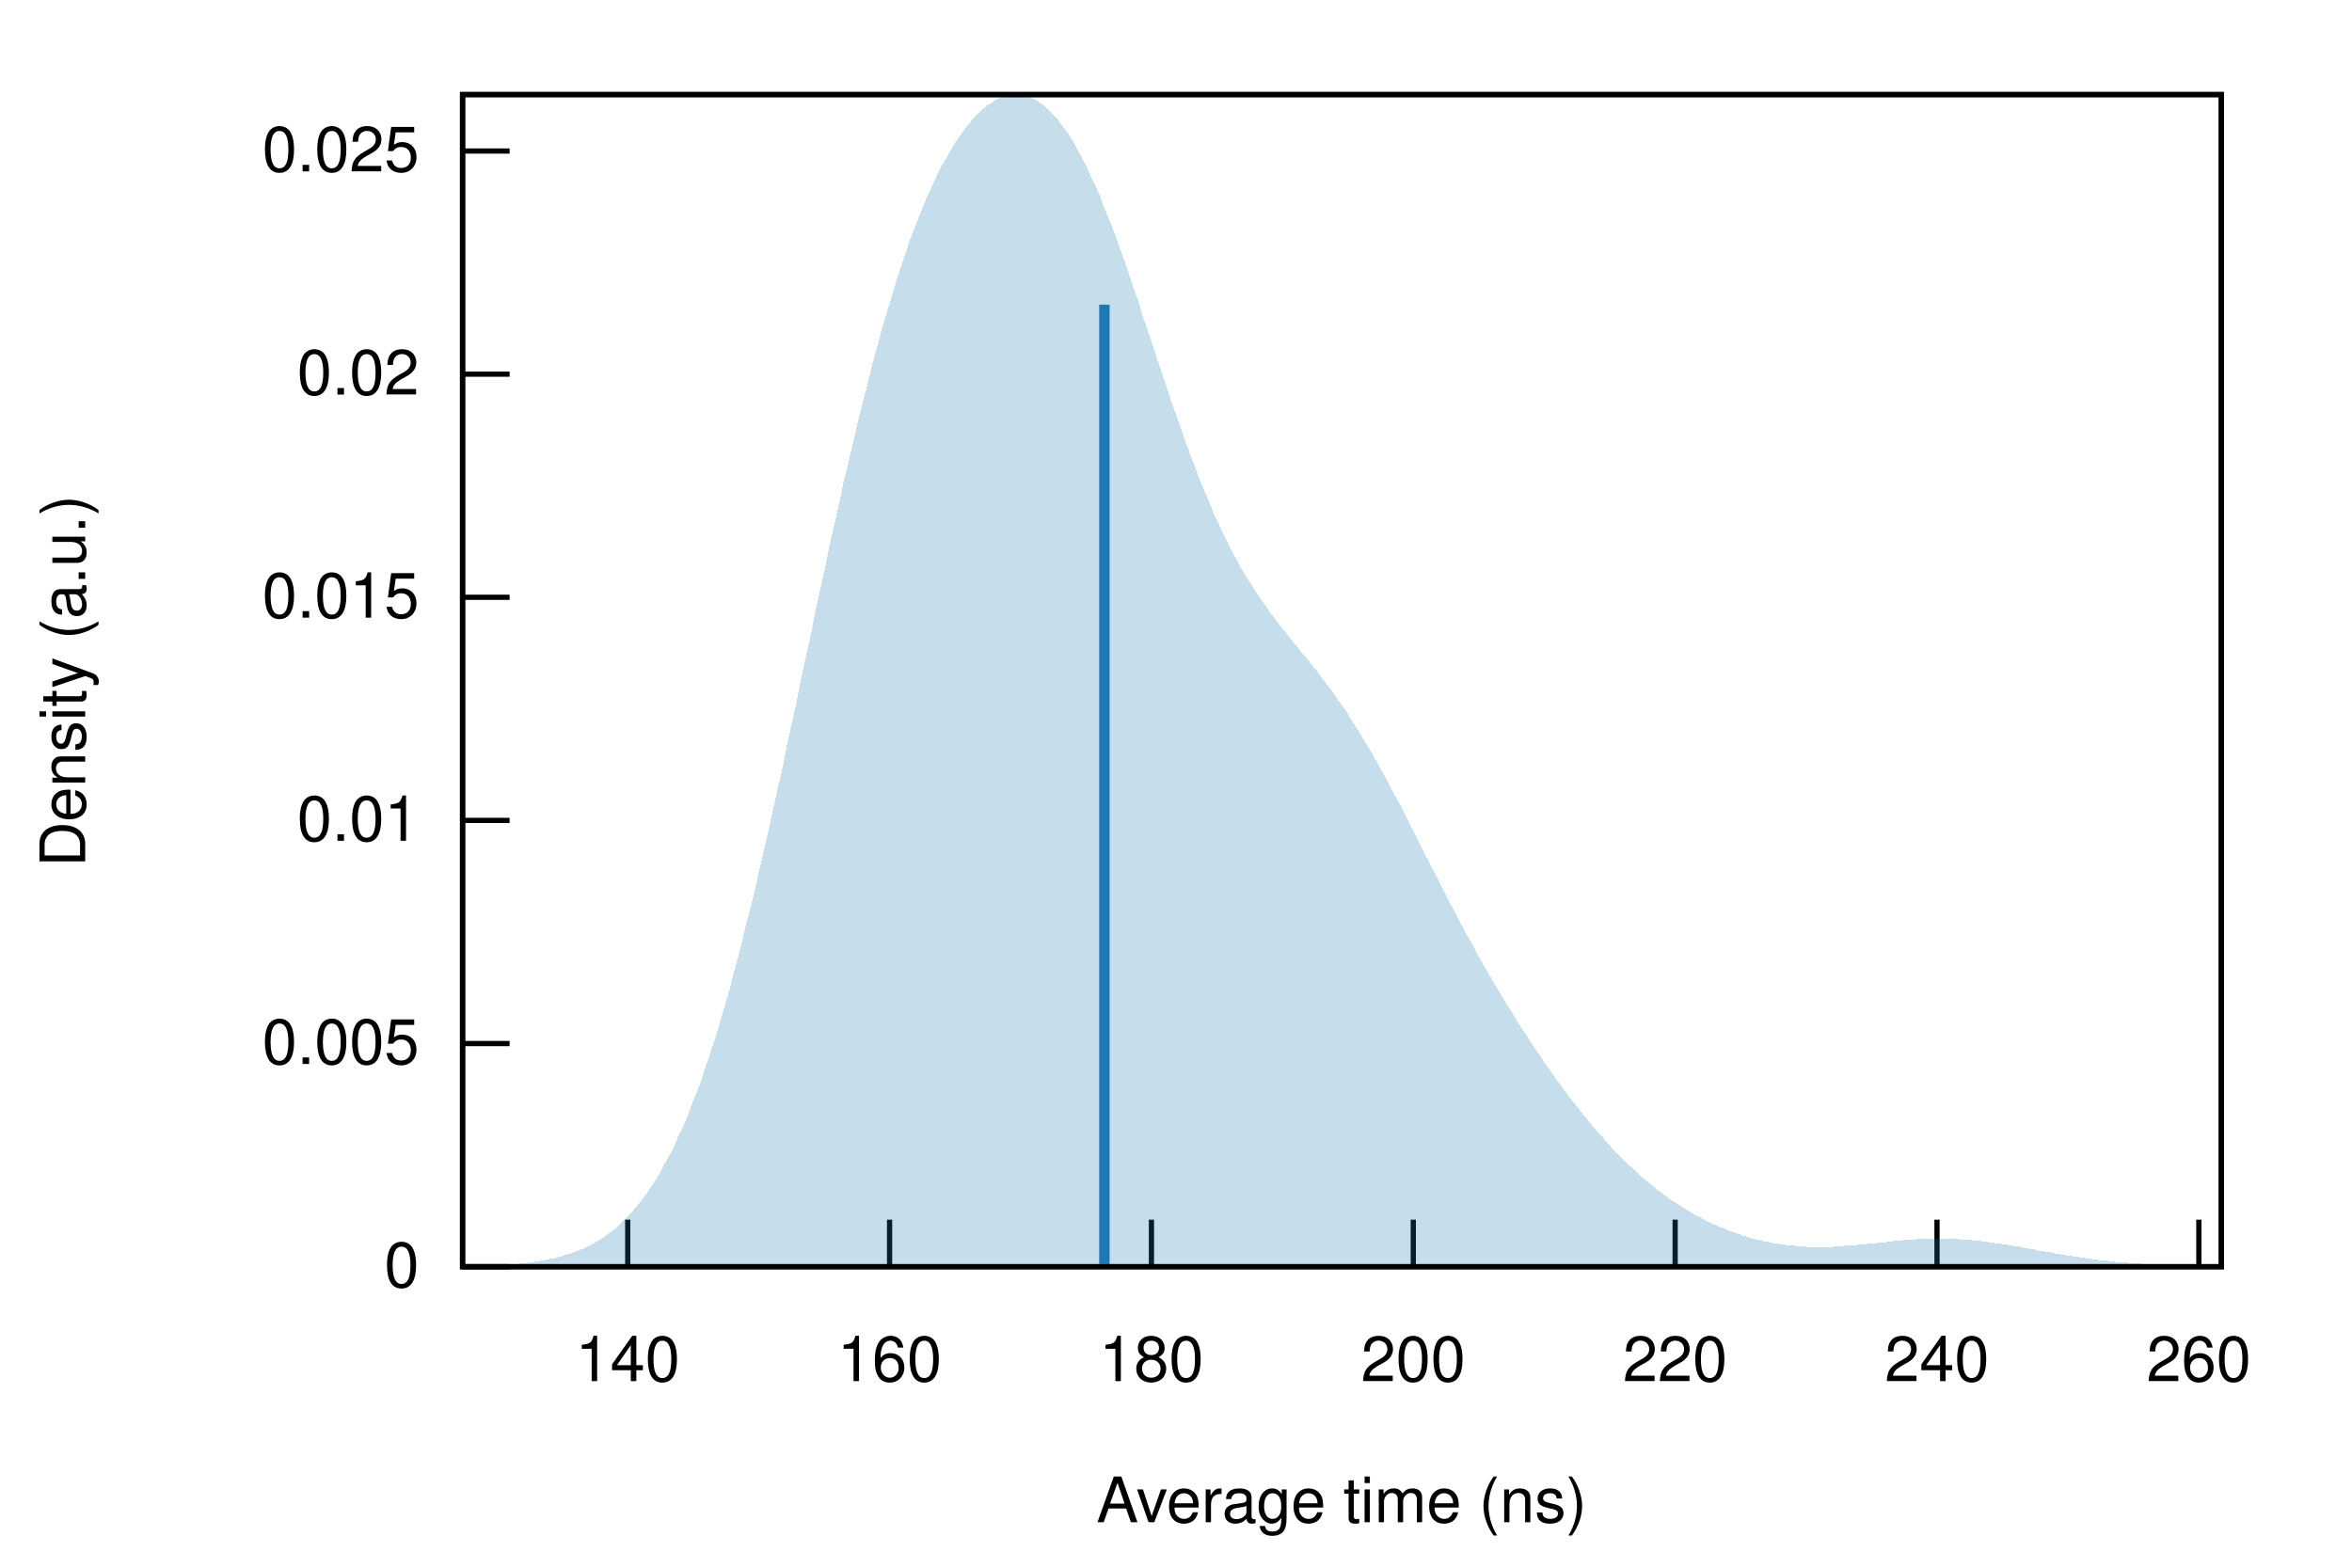
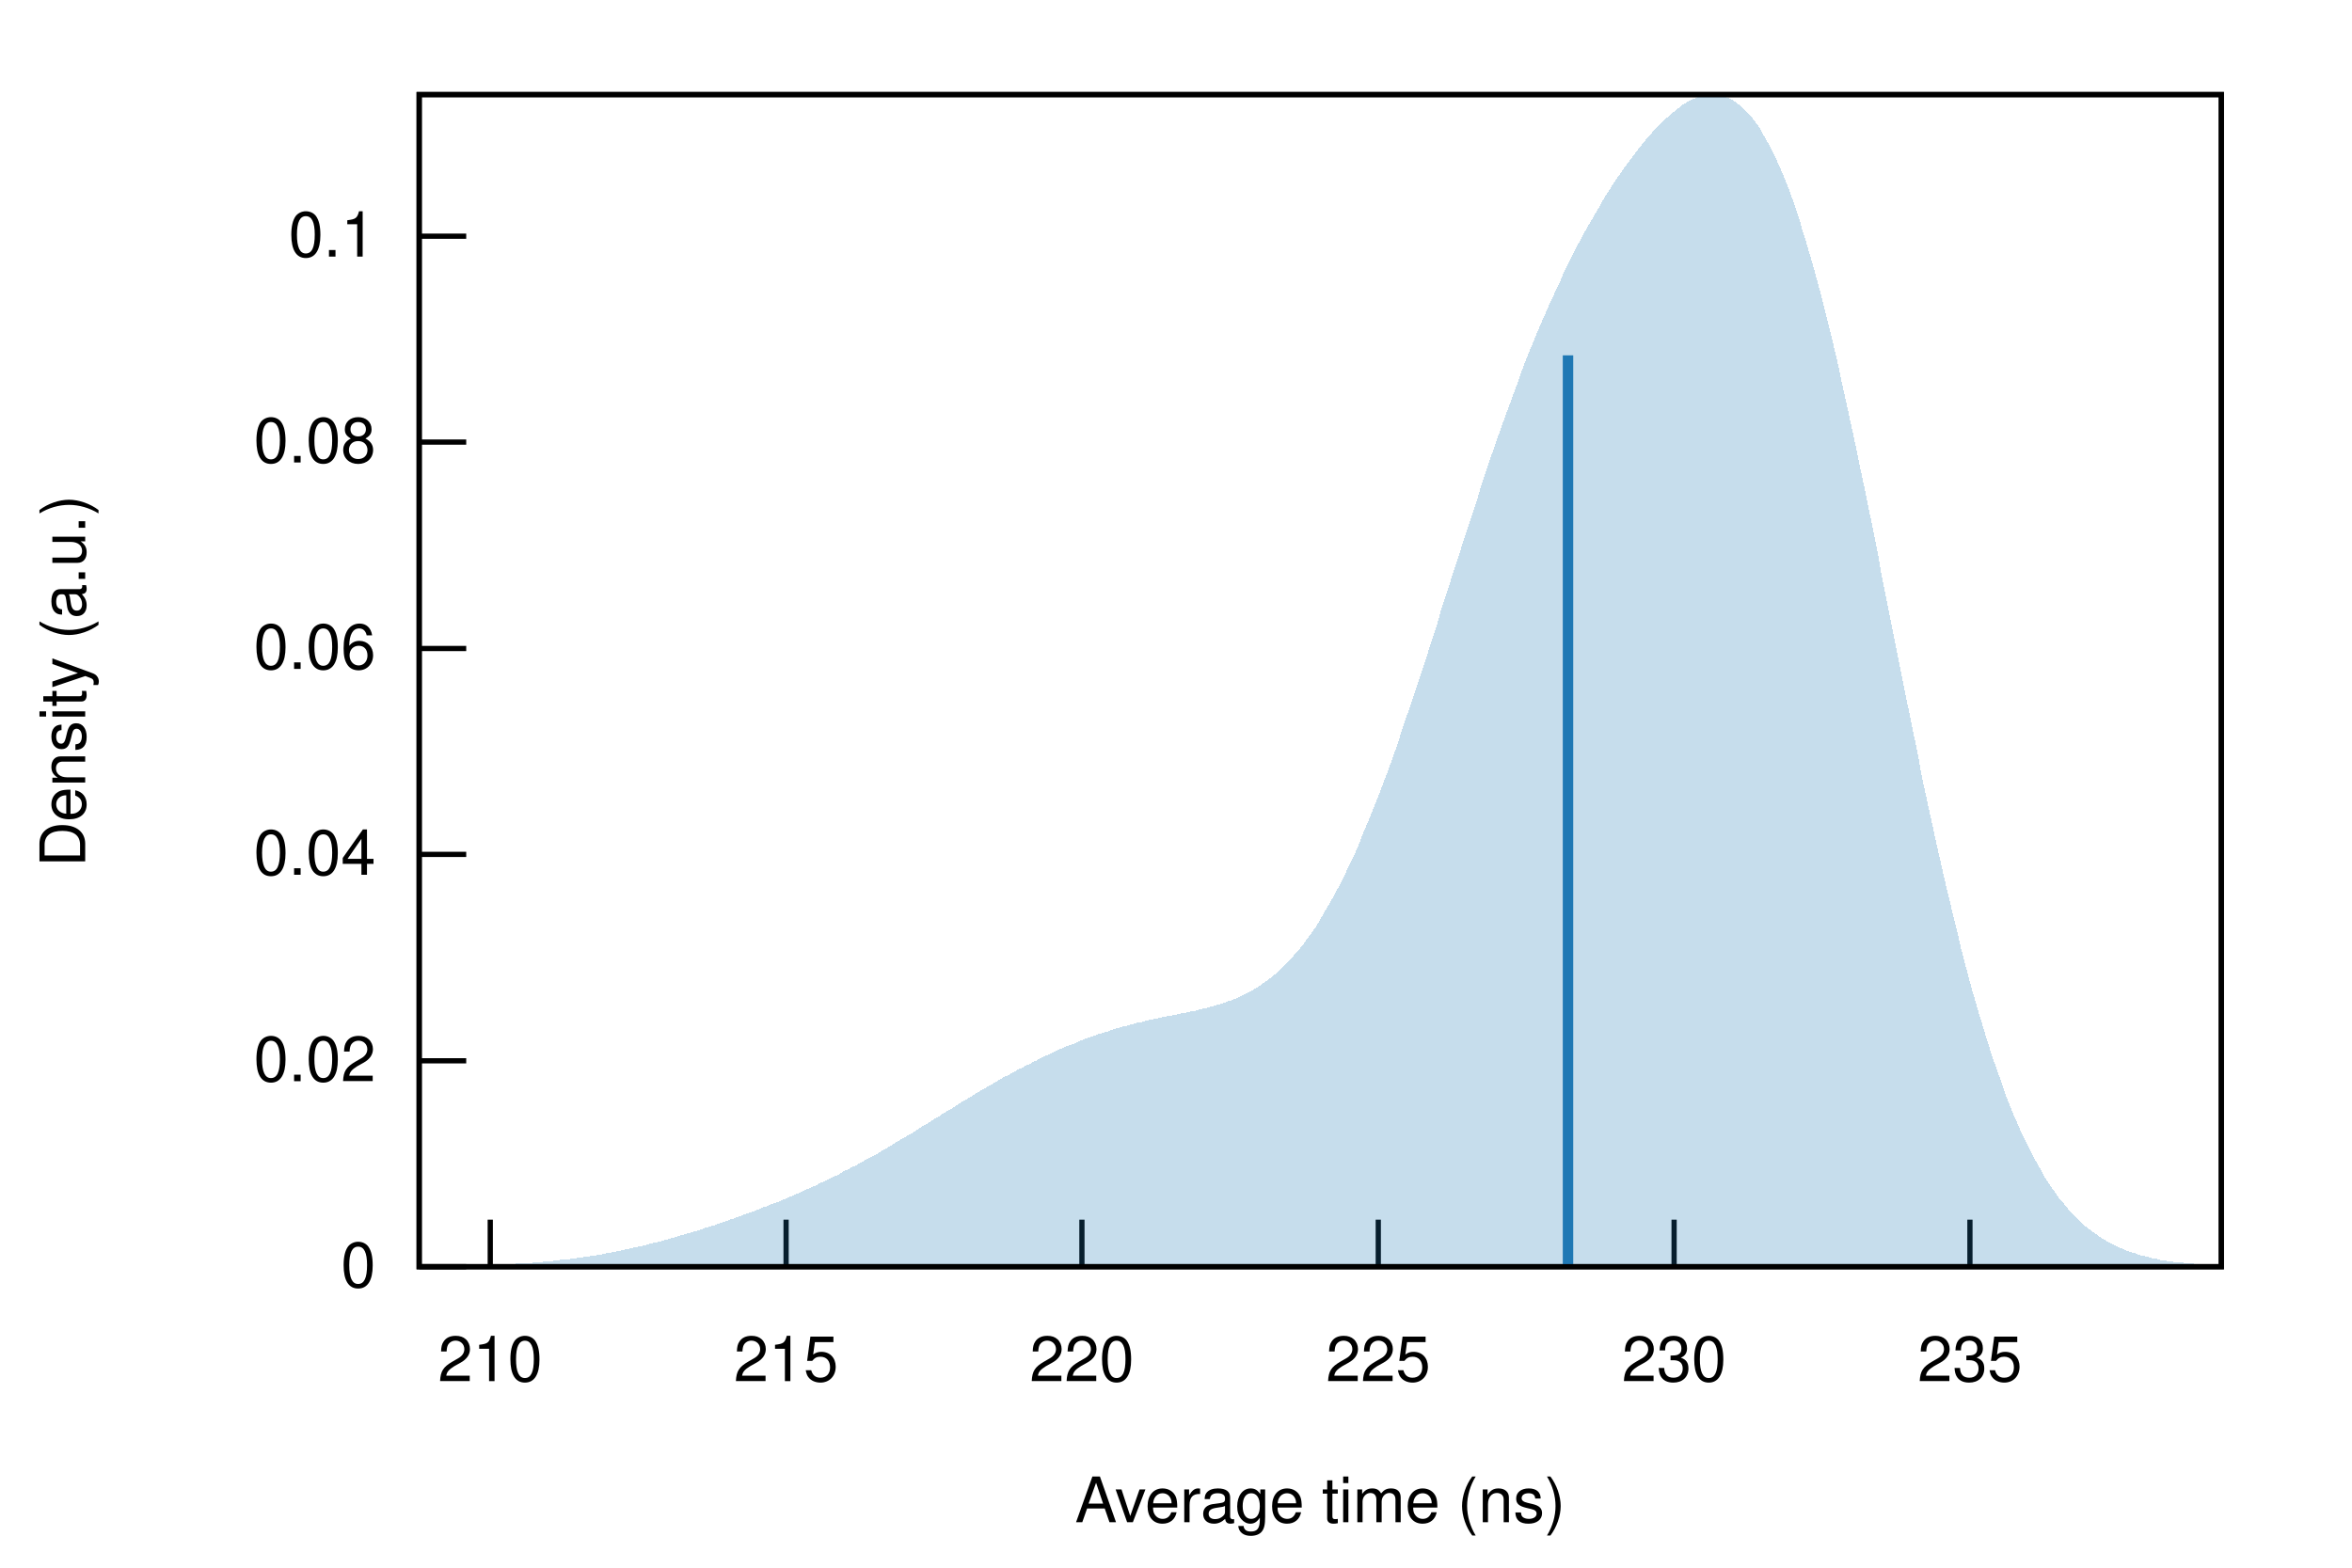
<svg xmlns="http://www.w3.org/2000/svg" xmlns:xlink="http://www.w3.org/1999/xlink" viewBox="0 0 450 300">
  <g id="gnuplot_canvas">
    <rect x="0" y="0" width="450" height="300" fill="none" />
    <defs>
      <circle id="gpDot" r="0.5" stroke-width="0.5" />
      <path id="gpPt0" stroke-width="0.222" stroke="currentColor" d="M-1,0 h2 M0,-1 v2" />
      <path id="gpPt1" stroke-width="0.222" stroke="currentColor" d="M-1,-1 L1,1 M1,-1 L-1,1" />
      <path id="gpPt2" stroke-width="0.222" stroke="currentColor" d="M-1,0 L1,0 M0,-1 L0,1 M-1,-1 L1,1 M-1,1 L1,-1" />
      <rect id="gpPt3" stroke-width="0.222" stroke="currentColor" x="-1" y="-1" width="2" height="2" />
      <rect id="gpPt4" stroke-width="0.222" stroke="currentColor" fill="currentColor" x="-1" y="-1" width="2" height="2" />
      <circle id="gpPt5" stroke-width="0.222" stroke="currentColor" cx="0" cy="0" r="1" />
      <use xlink:href="#gpPt5" id="gpPt6" fill="currentColor" stroke="none" />
      <path id="gpPt7" stroke-width="0.222" stroke="currentColor" d="M0,-1.33 L-1.33,0.67 L1.33,0.67 z" />
      <use xlink:href="#gpPt7" id="gpPt8" fill="currentColor" stroke="none" />
      <use xlink:href="#gpPt7" id="gpPt9" stroke="currentColor" transform="rotate(180)" />
      <use xlink:href="#gpPt9" id="gpPt10" fill="currentColor" stroke="none" />
      <use xlink:href="#gpPt3" id="gpPt11" stroke="currentColor" transform="rotate(45)" />
      <use xlink:href="#gpPt11" id="gpPt12" fill="currentColor" stroke="none" />
      <path id="gpPt13" stroke-width="0.222" stroke="currentColor" d="M0,1.330 L1.265,0.411 L0.782,-1.067 L-0.782,-1.076 L-1.265,0.411 z" />
      <use xlink:href="#gpPt13" id="gpPt14" fill="currentColor" stroke="none" />
      <filter id="textbox" filterUnits="objectBoundingBox" x="0" y="0" height="1" width="1">
        <feFlood flood-color="white" flood-opacity="1" result="bgnd" />
        <feComposite in="SourceGraphic" in2="bgnd" operator="atop" />
      </filter>
      <filter id="greybox" filterUnits="objectBoundingBox" x="0" y="0" height="1" width="1">
        <feFlood flood-color="lightgrey" flood-opacity="1" result="grey" />
        <feComposite in="SourceGraphic" in2="grey" operator="atop" />
      </filter>
    </defs>
    <g fill="none" color="white" stroke="currentColor" stroke-width="1.00" stroke-linecap="butt" stroke-linejoin="miter">
</g>
    <g fill="none" color="black" stroke="currentColor" stroke-width="1.00" stroke-linecap="butt" stroke-linejoin="miter">
-       <path stroke="black" d="M88.5,242.4 L97.5,242.4  " />
-       <g transform="translate(80.2,246.3)" stroke="none" fill="black" font-family="Helvetica" font-size="12.00" text-anchor="end">
+       <path stroke="black" d="M80.2,242.4 L89.2,242.4  " />
+       <g transform="translate(71.9,246.3)" stroke="none" fill="black" font-family="Helvetica" font-size="12.00" text-anchor="end">
        <text>
          <tspan font-family="Helvetica"> 0</tspan>
        </text>
      </g>
    </g>
    <g fill="none" color="black" stroke="currentColor" stroke-width="1.00" stroke-linecap="butt" stroke-linejoin="miter">
-       <path stroke="black" d="M88.5,199.7 L97.5,199.7  " />
-       <g transform="translate(80.2,203.6)" stroke="none" fill="black" font-family="Helvetica" font-size="12.00" text-anchor="end">
-         <text>
-           <tspan font-family="Helvetica"> 0.005</tspan>
-         </text>
-       </g>
-     </g>
-     <g fill="none" color="black" stroke="currentColor" stroke-width="1.00" stroke-linecap="butt" stroke-linejoin="miter">
-       <path stroke="black" d="M88.5,157.0 L97.5,157.0  " />
-       <g transform="translate(80.2,160.9)" stroke="none" fill="black" font-family="Helvetica" font-size="12.00" text-anchor="end">
-         <text>
-           <tspan font-family="Helvetica"> 0.01</tspan>
-         </text>
-       </g>
-     </g>
-     <g fill="none" color="black" stroke="currentColor" stroke-width="1.00" stroke-linecap="butt" stroke-linejoin="miter">
-       <path stroke="black" d="M88.5,114.3 L97.5,114.3  " />
-       <g transform="translate(80.2,118.2)" stroke="none" fill="black" font-family="Helvetica" font-size="12.00" text-anchor="end">
-         <text>
-           <tspan font-family="Helvetica"> 0.015</tspan>
-         </text>
-       </g>
-     </g>
-     <g fill="none" color="black" stroke="currentColor" stroke-width="1.00" stroke-linecap="butt" stroke-linejoin="miter">
-       <path stroke="black" d="M88.5,71.6 L97.5,71.6  " />
-       <g transform="translate(80.2,75.5)" stroke="none" fill="black" font-family="Helvetica" font-size="12.00" text-anchor="end">
+       <path stroke="black" d="M80.2,203.0 L89.2,203.0  " />
+       <g transform="translate(71.9,206.9)" stroke="none" fill="black" font-family="Helvetica" font-size="12.00" text-anchor="end">
        <text>
          <tspan font-family="Helvetica"> 0.02</tspan>
        </text>
      </g>
    </g>
    <g fill="none" color="black" stroke="currentColor" stroke-width="1.00" stroke-linecap="butt" stroke-linejoin="miter">
-       <path stroke="black" d="M88.5,28.9 L97.5,28.9  " />
-       <g transform="translate(80.2,32.8)" stroke="none" fill="black" font-family="Helvetica" font-size="12.00" text-anchor="end">
+       <path stroke="black" d="M80.2,163.5 L89.2,163.5  " />
+       <g transform="translate(71.9,167.4)" stroke="none" fill="black" font-family="Helvetica" font-size="12.00" text-anchor="end">
        <text>
-           <tspan font-family="Helvetica"> 0.025</tspan>
+           <tspan font-family="Helvetica"> 0.04</tspan>
        </text>
      </g>
    </g>
    <g fill="none" color="black" stroke="currentColor" stroke-width="1.00" stroke-linecap="butt" stroke-linejoin="miter">
-       <path stroke="black" d="M120.1,242.4 L120.1,233.4  " />
-       <g transform="translate(120.1,264.3)" stroke="none" fill="black" font-family="Helvetica" font-size="12.00" text-anchor="middle">
+       <path stroke="black" d="M80.2,124.1 L89.2,124.1  " />
+       <g transform="translate(71.9,128.0)" stroke="none" fill="black" font-family="Helvetica" font-size="12.00" text-anchor="end">
        <text>
-           <tspan font-family="Helvetica"> 140</tspan>
+           <tspan font-family="Helvetica"> 0.06</tspan>
        </text>
      </g>
    </g>
    <g fill="none" color="black" stroke="currentColor" stroke-width="1.00" stroke-linecap="butt" stroke-linejoin="miter">
-       <path stroke="black" d="M170.2,242.4 L170.2,233.4  " />
-       <g transform="translate(170.2,264.3)" stroke="none" fill="black" font-family="Helvetica" font-size="12.00" text-anchor="middle">
+       <path stroke="black" d="M80.2,84.6 L89.2,84.6  " />
+       <g transform="translate(71.9,88.5)" stroke="none" fill="black" font-family="Helvetica" font-size="12.00" text-anchor="end">
        <text>
-           <tspan font-family="Helvetica"> 160</tspan>
+           <tspan font-family="Helvetica"> 0.08</tspan>
        </text>
      </g>
    </g>
    <g fill="none" color="black" stroke="currentColor" stroke-width="1.00" stroke-linecap="butt" stroke-linejoin="miter">
-       <path stroke="black" d="M220.3,242.4 L220.3,233.4  " />
-       <g transform="translate(220.3,264.3)" stroke="none" fill="black" font-family="Helvetica" font-size="12.00" text-anchor="middle">
+       <path stroke="black" d="M80.2,45.2 L89.2,45.2  " />
+       <g transform="translate(71.9,49.1)" stroke="none" fill="black" font-family="Helvetica" font-size="12.00" text-anchor="end">
        <text>
-           <tspan font-family="Helvetica"> 180</tspan>
+           <tspan font-family="Helvetica"> 0.1</tspan>
        </text>
      </g>
    </g>
    <g fill="none" color="black" stroke="currentColor" stroke-width="1.00" stroke-linecap="butt" stroke-linejoin="miter">
-       <path stroke="black" d="M270.4,242.4 L270.4,233.4  " />
-       <g transform="translate(270.4,264.3)" stroke="none" fill="black" font-family="Helvetica" font-size="12.00" text-anchor="middle">
+       <path stroke="black" d="M93.8,242.4 L93.8,233.4  " />
+       <g transform="translate(93.8,264.3)" stroke="none" fill="black" font-family="Helvetica" font-size="12.00" text-anchor="middle">
        <text>
-           <tspan font-family="Helvetica"> 200</tspan>
+           <tspan font-family="Helvetica"> 210</tspan>
        </text>
      </g>
    </g>
    <g fill="none" color="black" stroke="currentColor" stroke-width="1.00" stroke-linecap="butt" stroke-linejoin="miter">
-       <path stroke="black" d="M320.5,242.4 L320.5,233.4  " />
-       <g transform="translate(320.5,264.3)" stroke="none" fill="black" font-family="Helvetica" font-size="12.00" text-anchor="middle">
+       <path stroke="black" d="M150.4,242.4 L150.4,233.4  " />
+       <g transform="translate(150.4,264.3)" stroke="none" fill="black" font-family="Helvetica" font-size="12.00" text-anchor="middle">
+         <text>
+           <tspan font-family="Helvetica"> 215</tspan>
+         </text>
+       </g>
+     </g>
+     <g fill="none" color="black" stroke="currentColor" stroke-width="1.00" stroke-linecap="butt" stroke-linejoin="miter">
+       <path stroke="black" d="M207.0,242.4 L207.0,233.4  " />
+       <g transform="translate(207.0,264.3)" stroke="none" fill="black" font-family="Helvetica" font-size="12.00" text-anchor="middle">
        <text>
          <tspan font-family="Helvetica"> 220</tspan>
        </text>
      </g>
    </g>
    <g fill="none" color="black" stroke="currentColor" stroke-width="1.00" stroke-linecap="butt" stroke-linejoin="miter">
-       <path stroke="black" d="M370.6,242.4 L370.6,233.4  " />
-       <g transform="translate(370.6,264.3)" stroke="none" fill="black" font-family="Helvetica" font-size="12.00" text-anchor="middle">
+       <path stroke="black" d="M263.7,242.4 L263.7,233.4  " />
+       <g transform="translate(263.7,264.3)" stroke="none" fill="black" font-family="Helvetica" font-size="12.00" text-anchor="middle">
        <text>
-           <tspan font-family="Helvetica"> 240</tspan>
+           <tspan font-family="Helvetica"> 225</tspan>
        </text>
      </g>
    </g>
    <g fill="none" color="black" stroke="currentColor" stroke-width="1.00" stroke-linecap="butt" stroke-linejoin="miter">
-       <path stroke="black" d="M420.7,242.4 L420.7,233.4  " />
-       <g transform="translate(420.7,264.3)" stroke="none" fill="black" font-family="Helvetica" font-size="12.00" text-anchor="middle">
+       <path stroke="black" d="M320.3,242.4 L320.3,233.4  " />
+       <g transform="translate(320.3,264.3)" stroke="none" fill="black" font-family="Helvetica" font-size="12.00" text-anchor="middle">
        <text>
-           <tspan font-family="Helvetica"> 260</tspan>
+           <tspan font-family="Helvetica"> 230</tspan>
+         </text>
+       </g>
+     </g>
+     <g fill="none" color="black" stroke="currentColor" stroke-width="1.00" stroke-linecap="butt" stroke-linejoin="miter">
+       <path stroke="black" d="M376.9,242.4 L376.9,233.4  " />
+       <g transform="translate(376.9,264.3)" stroke="none" fill="black" font-family="Helvetica" font-size="12.00" text-anchor="middle">
+         <text>
+           <tspan font-family="Helvetica"> 235</tspan>
        </text>
      </g>
    </g>
    <g fill="none" color="black" stroke="currentColor" stroke-width="1.00" stroke-linecap="butt" stroke-linejoin="miter">
</g>
    <g fill="none" color="black" stroke="currentColor" stroke-width="1.00" stroke-linecap="butt" stroke-linejoin="miter">
-       <path stroke="black" d="M88.5,18.1 L88.5,242.4 L425.0,242.4 L425.0,18.1 L88.5,18.1 Z  " />
+       <path stroke="black" d="M80.2,18.1 L80.2,242.4 L425.0,242.4 L425.0,18.1 L80.2,18.1 Z  " />
    </g>
    <g fill="none" color="black" stroke="currentColor" stroke-width="1.00" stroke-linecap="butt" stroke-linejoin="miter">
      <g transform="translate(16.3,130.3) rotate(270)" stroke="none" fill="black" font-family="Helvetica" font-size="12.00" text-anchor="middle">
        <text>
          <tspan font-family="Helvetica">Density (a.u.)</tspan>
        </text>
      </g>
    </g>
    <g fill="none" color="black" stroke="currentColor" stroke-width="1.00" stroke-linecap="butt" stroke-linejoin="miter">
-       <g transform="translate(256.7,291.3)" stroke="none" fill="black" font-family="Helvetica" font-size="12.00" text-anchor="middle">
+       <g transform="translate(252.6,291.3)" stroke="none" fill="black" font-family="Helvetica" font-size="12.00" text-anchor="middle">
        <text>
          <tspan font-family="Helvetica">Average time (ns)</tspan>
        </text>
      </g>
    </g>
    <g fill="none" color="black" stroke="currentColor" stroke-width="1.00" stroke-linecap="butt" stroke-linejoin="miter">
</g>
    <g id="gnuplot_plot_1">
      <g fill="none" color="black" stroke="currentColor" stroke-width="1.00" stroke-linecap="butt" stroke-linejoin="miter">
        <g stroke="none" shape-rendering="crispEdges">
-           <polygon fill="rgb( 31, 120, 180)" fill-opacity="0.25" points="88.5,242.3 89.2,242.3 89.8,242.3 90.5,242.3 91.2,242.2 91.9,242.2 92.5,242.2 93.2,242.2 93.9,242.2 94.6,242.1 95.2,242.1 95.9,242.1 96.6,242.0 97.3,242.0 97.9,241.9 98.6,241.9 99.3,241.8 100.0,241.7 100.6,241.7 101.3,241.6 102.0,241.5 102.7,241.4 103.3,241.3 104.0,241.2 104.7,241.0 105.4,240.9 106.0,240.8 106.7,240.6 107.4,240.4 108.1,240.2 108.7,240.0 109.4,239.8 110.1,239.5 110.8,239.3 111.4,239.0 112.1,238.7 112.8,238.4 113.5,238.0 114.1,237.6 114.8,237.2 115.5,236.8 116.1,236.3 116.8,235.8 117.5,235.3 118.2,234.7 118.8,234.1 119.5,233.4 120.2,232.7 120.9,232.0 121.5,231.2 122.2,230.4 122.9,229.5 123.6,228.6 124.2,227.7 124.9,226.6 125.6,225.6 126.3,224.4 126.9,223.2 127.6,222.0 128.3,220.7 129.0,219.3 129.6,217.9 130.3,216.4 131.0,214.9 131.7,213.2 132.3,211.5 133.0,209.8 133.7,208.0 134.4,206.1 135.0,204.1 135.7,202.1 136.4,200.0 137.1,197.9 137.7,195.7 138.4,193.4 139.1,191.0 139.8,188.6 140.4,186.1 141.1,183.6 141.8,181.0 142.4,178.3 143.1,175.6 143.8,172.9 144.5,170.1 145.1,167.2 145.8,164.3 146.5,161.3 147.2,158.3 147.8,155.3 148.5,152.3 149.2,149.2 149.9,146.1 150.5,142.9 151.2,139.8 151.9,136.6 152.6,133.4 153.2,130.2 153.9,127.0 154.6,123.8 155.3,120.7 155.9,117.5 156.6,114.3 157.3,111.1 158.0,108.0 158.6,104.9 159.3,101.8 160.0,98.8 160.7,95.7 161.3,92.7 162.0,89.8 162.7,86.9 163.4,84.0 164.0,81.2 164.7,78.4 165.4,75.7 166.1,73.1 166.7,70.5 167.4,67.9 168.1,65.4 168.7,63.0 169.4,60.7 170.1,58.4 170.8,56.1 171.4,54.0 172.1,51.9 172.8,49.8 173.5,47.8 174.1,45.9 174.8,44.1 175.5,42.3 176.2,40.6 176.8,39.0 177.5,37.4 178.2,35.9 178.9,34.4 179.5,33.0 180.2,31.7 180.9,30.5 181.6,29.3 182.2,28.1 182.9,27.1 183.6,26.1 184.3,25.1 184.9,24.2 185.6,23.4 186.3,22.6 187.0,21.9 187.6,21.2 188.3,20.7 189.0,20.1 189.7,19.7 190.3,19.2 191.0,18.9 191.7,18.6 192.3,18.4 193.0,18.2 193.7,18.1 194.4,18.1 195.0,18.1 195.7,18.2 196.4,18.4 197.1,18.6 197.7,18.9 198.4,19.3 199.1,19.7 199.8,20.3 200.4,20.8 201.1,21.5 201.8,22.2 202.5,23.0 203.1,23.9 203.8,24.8 204.5,25.8 205.2,26.9 205.8,28.1 206.5,29.3 207.2,30.6 207.9,31.9 208.5,33.3 209.2,34.8 209.9,36.3 210.6,37.9 211.2,39.6 211.9,41.3 212.6,43.0 213.3,44.8 213.9,46.6 214.6,48.5 215.3,50.4 216.0,52.4 216.6,54.3 217.3,56.3 218.0,58.3 218.6,60.4 219.3,62.4 220.0,64.4 220.7,66.5 221.3,68.5 222.0,70.5 222.7,72.6 223.4,74.6 224.0,76.6 224.7,78.5 225.4,80.5 226.1,82.4 226.7,84.3 227.4,86.1 228.1,88.0 228.8,89.7 229.4,91.5 230.1,93.2 230.8,94.8 231.5,96.4 232.1,98.0 232.8,99.5 233.5,101.0 234.2,102.4 234.8,103.7 235.5,105.1 236.2,106.4 236.9,107.6 237.5,108.8 238.2,109.9 238.9,111.1 239.6,112.1 240.2,113.2 240.9,114.2 241.6,115.2 242.3,116.1 242.9,117.1 243.6,118.0 244.3,118.9 244.9,119.7 245.6,120.6 246.3,121.4 247.0,122.3 247.6,123.1 248.3,123.9 249.0,124.8 249.7,125.6 250.3,126.4 251.0,127.3 251.7,128.1 252.4,129.0 253.0,129.9 253.7,130.8 254.4,131.7 255.1,132.6 255.7,133.6 256.4,134.5 257.1,135.5 257.8,136.5 258.4,137.6 259.1,138.6 259.8,139.7 260.5,140.8 261.1,141.9 261.8,143.0 262.5,144.2 263.2,145.4 263.8,146.6 264.5,147.8 265.2,149.0 265.9,150.3 266.5,151.6 267.2,152.8 267.9,154.1 268.6,155.4 269.2,156.7 269.9,158.1 270.6,159.4 271.2,160.7 271.9,162.0 272.6,163.4 273.3,164.7 273.9,166.0 274.6,167.3 275.3,168.7 276.0,170.0 276.6,171.3 277.3,172.6 278.0,173.9 278.7,175.2 279.3,176.5 280.0,177.7 280.7,179.0 281.4,180.2 282.0,181.4 282.7,182.7 283.4,183.9 284.1,185.1 284.7,186.2 285.4,187.4 286.1,188.6 286.8,189.7 287.4,190.8 288.1,191.9 288.8,193.0 289.5,194.1 290.1,195.2 290.8,196.3 291.5,197.3 292.2,198.3 292.8,199.4 293.5,200.4 294.2,201.4 294.9,202.4 295.5,203.4 296.2,204.3 296.9,205.3 297.5,206.2 298.2,207.2 298.9,208.1 299.6,209.0 300.2,209.9 300.9,210.8 301.6,211.6 302.3,212.5 302.9,213.3 303.6,214.1 304.3,215.0 305.0,215.8 305.6,216.6 306.3,217.3 307.0,218.1 307.7,218.8 308.3,219.6 309.0,220.3 309.7,221.0 310.4,221.7 311.0,222.3 311.7,223.0 312.4,223.6 313.1,224.3 313.7,224.9 314.4,225.5 315.1,226.0 315.8,226.6 316.4,227.1 317.1,227.7 317.8,228.2 318.5,228.7 319.1,229.2 319.8,229.7 320.5,230.1 321.2,230.6 321.8,231.0 322.5,231.4 323.2,231.8 323.8,232.2 324.5,232.6 325.2,232.9 325.9,233.3 326.5,233.6 327.2,234.0 327.9,234.3 328.6,234.6 329.2,234.9 329.9,235.1 330.6,235.4 331.3,235.7 331.9,235.9 332.6,236.1 333.3,236.4 334.0,236.6 334.6,236.8 335.3,237.0 336.0,237.2 336.7,237.3 337.3,237.5 338.0,237.6 338.7,237.8 339.4,237.9 340.0,238.0 340.7,238.1 341.4,238.2 342.1,238.3 342.7,238.4 343.4,238.4 344.1,238.5 344.8,238.5 345.4,238.6 346.1,238.6 346.8,238.6 347.4,238.6 348.1,238.6 348.8,238.6 349.5,238.6 350.1,238.6 350.8,238.6 351.5,238.5 352.2,238.5 352.8,238.4 353.5,238.4 354.2,238.3 354.9,238.3 355.5,238.2 356.2,238.1 356.9,238.1 357.6,238.0 358.2,237.9 358.9,237.9 359.6,237.8 360.3,237.7 360.9,237.7 361.6,237.6 362.3,237.5 363.0,237.5 363.6,237.4 364.3,237.3 365.0,237.3 365.7,237.2 366.3,237.2 367.0,237.1 367.7,237.1 368.4,237.1 369.0,237.1 369.7,237.0 370.4,237.0 371.1,237.0 371.7,237.0 372.4,237.0 373.1,237.1 373.7,237.1 374.4,237.1 375.1,237.2 375.8,237.2 376.4,237.2 377.1,237.3 377.8,237.4 378.5,237.4 379.1,237.5 379.8,237.6 380.5,237.7 381.2,237.8 381.8,237.9 382.5,238.0 383.2,238.1 383.9,238.2 384.5,238.3 385.2,238.4 385.9,238.5 386.6,238.6 387.2,238.8 387.9,238.9 388.6,239.0 389.3,239.1 389.9,239.3 390.6,239.4 391.3,239.5 392.0,239.6 392.6,239.7 393.3,239.9 394.0,240.0 394.7,240.1 395.3,240.2 396.0,240.3 396.7,240.4 397.4,240.5 398.0,240.6 398.7,240.7 399.4,240.8 400.0,240.9 400.7,241.0 401.4,241.1 402.1,241.2 402.7,241.2 403.4,241.3 404.1,241.4 404.8,241.5 405.4,241.5 406.1,241.6 406.8,241.6 407.5,241.7 408.1,241.8 408.8,241.8 409.5,241.8 410.2,241.9 410.8,241.9 411.5,242.0 412.2,242.0 412.9,242.0 413.5,242.1 414.2,242.1 414.9,242.1 415.6,242.1 416.2,242.2 416.9,242.2 417.6,242.2 418.3,242.2 418.9,242.2 419.6,242.3 420.3,242.3 421.0,242.3 421.6,242.3 422.3,242.3 423.0,242.3 423.7,242.3 424.3,242.3 425.0,242.3 425.0,242.4 424.3,242.4 423.7,242.4 423.0,242.4 422.3,242.4 421.6,242.4 421.0,242.4 420.3,242.4 419.6,242.4 418.9,242.4 418.3,242.4 417.6,242.4 416.9,242.4 416.2,242.4 415.6,242.4 414.9,242.4 414.2,242.4 413.5,242.4 412.9,242.4 412.2,242.4 411.5,242.4 410.8,242.4 410.2,242.4 409.5,242.4 408.8,242.4 408.1,242.4 407.5,242.4 406.8,242.4 406.1,242.4 405.4,242.4 404.8,242.4 404.1,242.4 403.4,242.4 402.7,242.4 402.1,242.4 401.4,242.4 400.7,242.4 400.0,242.4 399.4,242.4 398.7,242.4 398.0,242.4 397.4,242.4 396.7,242.4 396.0,242.4 395.3,242.4 394.7,242.4 394.0,242.4 393.3,242.4 392.6,242.4 392.0,242.4 391.3,242.4 390.6,242.4 389.9,242.4 389.3,242.4 388.6,242.4 387.9,242.4 387.2,242.4 386.6,242.4 385.9,242.4 385.2,242.4 384.5,242.4 383.9,242.4 383.2,242.4 382.5,242.4 381.8,242.4 381.2,242.4 380.5,242.4 379.8,242.4 379.1,242.4 378.5,242.4 377.8,242.4 377.1,242.4 376.4,242.4 375.8,242.4 375.1,242.4 374.4,242.4 373.7,242.4 373.1,242.4 372.4,242.4 371.7,242.4 371.1,242.4 370.4,242.4 369.7,242.4 369.0,242.4 368.4,242.4 367.7,242.4 367.0,242.4 366.3,242.4 365.7,242.4 365.0,242.4 364.3,242.4 363.6,242.4 363.0,242.4 362.3,242.4 361.6,242.4 360.9,242.4 360.3,242.4 359.6,242.4 358.9,242.4 358.2,242.4 357.6,242.4 356.9,242.4 356.2,242.4 355.5,242.4 354.9,242.4 354.2,242.4 353.5,242.4 352.8,242.4 352.2,242.4 351.5,242.4 350.8,242.4 350.1,242.4 349.5,242.4 348.8,242.4 348.1,242.4 347.4,242.4 346.8,242.4 346.1,242.4 345.4,242.4 344.8,242.4 344.1,242.4 343.4,242.4 342.7,242.4 342.1,242.4 341.4,242.4 340.7,242.4 340.0,242.4 339.4,242.4 338.7,242.4 338.0,242.4 337.3,242.4 336.7,242.4 336.0,242.4 335.3,242.4 334.6,242.4 334.0,242.4 333.3,242.4 332.6,242.4 331.9,242.4 331.3,242.4 330.6,242.4 329.9,242.4 329.2,242.4 328.6,242.4 327.9,242.4 327.2,242.4 326.5,242.4 325.9,242.4 325.2,242.4 324.5,242.4 323.8,242.4 323.2,242.4 322.5,242.4 321.8,242.4 321.2,242.4 320.5,242.4 319.8,242.4 319.1,242.4 318.5,242.4 317.8,242.4 317.1,242.4 316.4,242.4 315.8,242.4 315.1,242.4 314.4,242.4 313.7,242.4 313.1,242.4 312.4,242.4 311.7,242.4 311.0,242.4 310.4,242.4 309.7,242.4 309.0,242.4 308.3,242.4 307.7,242.4 307.0,242.4 306.3,242.4 305.6,242.4 305.0,242.4 304.3,242.4 303.6,242.4 302.9,242.4 302.3,242.4 301.6,242.4 300.9,242.4 300.2,242.4 299.6,242.4 298.9,242.4 298.2,242.4 297.5,242.4 296.9,242.4 296.2,242.4 295.5,242.4 294.9,242.4 294.2,242.4 293.5,242.4 292.8,242.4 292.2,242.4 291.5,242.4 290.8,242.4 290.1,242.4 289.5,242.4 288.8,242.4 288.1,242.4 287.4,242.4 286.8,242.4 286.1,242.4 285.4,242.4 284.7,242.4 284.1,242.4 283.4,242.4 282.7,242.4 282.0,242.4 281.4,242.4 280.7,242.4 280.0,242.4 279.3,242.4 278.7,242.4 278.0,242.4 277.3,242.4 276.6,242.4 276.0,242.4 275.3,242.4 274.6,242.4 273.9,242.4 273.3,242.4 272.6,242.4 271.9,242.4 271.2,242.4 270.6,242.4 269.9,242.4 269.2,242.4 268.6,242.4 267.9,242.4 267.2,242.4 266.5,242.4 265.9,242.4 265.2,242.4 264.5,242.4 263.8,242.4 263.2,242.4 262.5,242.4 261.8,242.4 261.1,242.4 260.5,242.4 259.8,242.4 259.1,242.4 258.4,242.4 257.8,242.4 257.1,242.4 256.4,242.4 255.7,242.4 255.1,242.4 254.4,242.4 253.7,242.4 253.0,242.4 252.4,242.4 251.7,242.4 251.0,242.4 250.3,242.4 249.7,242.4 249.0,242.4 248.3,242.4 247.6,242.4 247.0,242.4 246.3,242.4 245.6,242.4 244.9,242.4 244.3,242.4 243.6,242.4 242.9,242.4 242.3,242.4 241.6,242.4 240.9,242.4 240.2,242.4 239.6,242.4 238.9,242.4 238.2,242.4 237.5,242.4 236.9,242.4 236.2,242.4 235.5,242.4 234.8,242.4 234.2,242.4 233.5,242.4 232.8,242.4 232.1,242.4 231.5,242.4 230.8,242.4 230.1,242.4 229.4,242.4 228.8,242.4 228.1,242.4 227.4,242.4 226.7,242.4 226.1,242.4 225.4,242.4 224.7,242.4 224.0,242.4 223.4,242.4 222.7,242.4 222.0,242.4 221.3,242.4 220.7,242.4 220.0,242.4 219.3,242.4 218.6,242.4 218.0,242.4 217.3,242.4 216.6,242.4 216.0,242.4 215.3,242.4 214.6,242.4 213.9,242.4 213.3,242.4 212.6,242.4 211.9,242.4 211.2,242.4 210.6,242.4 209.9,242.4 209.2,242.4 208.5,242.4 207.9,242.4 207.2,242.4 206.5,242.4 205.8,242.4 205.2,242.4 204.5,242.4 203.8,242.4 203.1,242.4 202.5,242.4 201.8,242.4 201.1,242.4 200.4,242.4 199.8,242.4 199.1,242.4 198.4,242.4 197.7,242.4 197.1,242.4 196.4,242.4 195.7,242.4 195.0,242.4 194.4,242.4 193.7,242.4 193.0,242.4 192.3,242.4 191.7,242.4 191.0,242.4 190.3,242.4 189.7,242.4 189.0,242.4 188.3,242.4 187.6,242.4 187.0,242.4 186.3,242.4 185.6,242.4 184.9,242.4 184.3,242.4 183.6,242.4 182.9,242.4 182.2,242.4 181.6,242.4 180.9,242.4 180.2,242.4 179.5,242.4 178.9,242.4 178.2,242.4 177.5,242.4 176.8,242.4 176.2,242.4 175.5,242.4 174.8,242.4 174.1,242.4 173.5,242.4 172.8,242.4 172.1,242.4 171.4,242.4 170.8,242.4 170.1,242.4 169.4,242.4 168.7,242.4 168.1,242.4 167.4,242.4 166.7,242.4 166.1,242.4 165.4,242.4 164.7,242.4 164.0,242.4 163.4,242.4 162.7,242.4 162.0,242.4 161.3,242.4 160.7,242.4 160.0,242.4 159.3,242.4 158.6,242.4 158.0,242.4 157.3,242.4 156.6,242.4 155.9,242.4 155.3,242.4 154.6,242.4 153.9,242.4 153.2,242.4 152.6,242.4 151.9,242.4 151.2,242.4 150.5,242.4 149.9,242.4 149.2,242.4 148.5,242.4 147.8,242.4 147.2,242.4 146.5,242.4 145.8,242.4 145.1,242.4 144.5,242.4 143.8,242.4 143.1,242.4 142.4,242.4 141.8,242.4 141.1,242.4 140.4,242.4 139.8,242.4 139.1,242.4 138.4,242.4 137.7,242.4 137.1,242.4 136.4,242.4 135.7,242.4 135.0,242.4 134.4,242.4 133.7,242.4 133.0,242.4 132.3,242.4 131.7,242.4 131.0,242.4 130.3,242.4 129.6,242.4 129.0,242.4 128.3,242.4 127.6,242.4 126.9,242.4 126.3,242.4 125.6,242.4 124.9,242.4 124.2,242.4 123.6,242.4 122.9,242.4 122.2,242.4 121.5,242.4 120.9,242.4 120.2,242.4 119.5,242.4 118.8,242.4 118.2,242.4 117.5,242.4 116.8,242.4 116.1,242.4 115.5,242.4 114.8,242.4 114.1,242.4 113.5,242.4 112.8,242.4 112.1,242.4 111.4,242.4 110.8,242.4 110.1,242.4 109.4,242.4 108.7,242.4 108.1,242.4 107.4,242.4 106.7,242.4 106.0,242.4 105.4,242.4 104.7,242.4 104.0,242.4 103.3,242.4 102.7,242.4 102.0,242.4 101.3,242.4 100.6,242.4 100.0,242.4 99.3,242.4 98.6,242.4 97.9,242.4 97.3,242.4 96.6,242.4 95.9,242.4 95.2,242.4 94.6,242.4 93.9,242.4 93.2,242.4 92.5,242.4 91.9,242.4 91.2,242.4 90.5,242.4 89.8,242.4 89.2,242.4 88.5,242.4 " />
+           <polygon fill="rgb( 31, 120, 180)" fill-opacity="0.25" points="80.2,242.3 80.9,242.3 81.6,242.3 82.3,242.3 83.0,242.3 83.7,242.3 84.3,242.3 85.0,242.3 85.7,242.3 86.4,242.3 87.1,242.3 87.8,242.2 88.5,242.2 89.2,242.2 89.9,242.2 90.6,242.2 91.3,242.2 91.9,242.1 92.6,242.1 93.3,242.1 94.0,242.1 94.7,242.0 95.4,242.0 96.1,242.0 96.8,241.9 97.5,241.9 98.2,241.9 98.9,241.8 99.5,241.8 100.2,241.7 100.9,241.7 101.6,241.7 102.3,241.6 103.0,241.5 103.7,241.5 104.4,241.4 105.1,241.4 105.8,241.3 106.5,241.2 107.1,241.1 107.8,241.1 108.5,241.0 109.2,240.9 109.9,240.8 110.6,240.7 111.3,240.6 112.0,240.5 112.7,240.4 113.4,240.3 114.1,240.2 114.7,240.1 115.4,240.0 116.1,239.8 116.8,239.7 117.5,239.6 118.2,239.4 118.9,239.3 119.6,239.1 120.3,239.0 121.0,238.8 121.7,238.7 122.3,238.5 123.0,238.4 123.7,238.2 124.4,238.0 125.1,237.8 125.8,237.7 126.5,237.5 127.2,237.3 127.9,237.1 128.6,236.9 129.3,236.7 130.0,236.5 130.6,236.3 131.3,236.1 132.0,235.9 132.7,235.7 133.4,235.5 134.1,235.3 134.8,235.0 135.5,234.8 136.2,234.6 136.9,234.4 137.6,234.1 138.2,233.9 138.9,233.7 139.6,233.4 140.3,233.2 141.0,232.9 141.7,232.7 142.4,232.4 143.1,232.2 143.8,231.9 144.5,231.7 145.2,231.4 145.8,231.1 146.5,230.9 147.2,230.6 147.9,230.3 148.6,230.1 149.3,229.8 150.0,229.5 150.7,229.2 151.4,228.9 152.1,228.6 152.8,228.3 153.4,228.0 154.1,227.7 154.8,227.4 155.5,227.1 156.2,226.8 156.9,226.4 157.6,226.1 158.3,225.8 159.0,225.4 159.7,225.1 160.4,224.8 161.0,224.4 161.7,224.0 162.4,223.7 163.1,223.3 163.8,223.0 164.5,222.6 165.2,222.2 165.9,221.8 166.6,221.4 167.3,221.1 168.0,220.7 168.6,220.3 169.3,219.9 170.0,219.5 170.7,219.1 171.4,218.6 172.1,218.2 172.8,217.8 173.5,217.4 174.2,217.0 174.9,216.6 175.6,216.1 176.2,215.7 176.9,215.3 177.6,214.9 178.3,214.4 179.0,214.0 179.7,213.6 180.4,213.1 181.1,212.7 181.8,212.3 182.5,211.9 183.2,211.4 183.8,211.0 184.5,210.6 185.2,210.2 185.9,209.8 186.6,209.3 187.3,208.9 188.0,208.5 188.7,208.1 189.4,207.7 190.1,207.3 190.8,206.9 191.4,206.5 192.1,206.1 192.8,205.8 193.5,205.4 194.2,205.0 194.9,204.6 195.6,204.3 196.3,203.9 197.0,203.6 197.7,203.2 198.4,202.9 199.0,202.5 199.7,202.2 200.4,201.9 201.1,201.6 201.8,201.2 202.5,200.9 203.2,200.6 203.9,200.3 204.6,200.0 205.3,199.8 206.0,199.5 206.6,199.2 207.3,198.9 208.0,198.7 208.7,198.4 209.4,198.2 210.1,197.9 210.8,197.7 211.5,197.5 212.2,197.3 212.9,197.0 213.6,196.8 214.3,196.6 214.9,196.4 215.6,196.3 216.3,196.1 217.0,195.9 217.7,195.7 218.4,195.6 219.1,195.4 219.8,195.2 220.5,195.1 221.2,194.9 221.9,194.8 222.5,194.6 223.2,194.5 223.9,194.4 224.6,194.2 225.3,194.1 226.0,193.9 226.7,193.8 227.4,193.7 228.1,193.5 228.8,193.4 229.5,193.2 230.1,193.0 230.8,192.9 231.5,192.7 232.2,192.5 232.9,192.3 233.6,192.1 234.3,191.9 235.0,191.6 235.7,191.4 236.4,191.1 237.1,190.8 237.7,190.5 238.4,190.1 239.1,189.8 239.8,189.4 240.5,189.0 241.2,188.5 241.9,188.0 242.6,187.5 243.3,187.0 244.0,186.4 244.7,185.8 245.3,185.2 246.0,184.5 246.7,183.8 247.4,183.0 248.1,182.2 248.8,181.4 249.5,180.5 250.2,179.5 250.9,178.6 251.6,177.6 252.3,176.5 252.9,175.4 253.6,174.2 254.3,173.0 255.0,171.8 255.7,170.5 256.4,169.2 257.1,167.8 257.8,166.3 258.5,164.9 259.2,163.4 259.9,161.8 260.5,160.2 261.2,158.5 261.9,156.9 262.6,155.1 263.3,153.4 264.0,151.6 264.7,149.7 265.4,147.9 266.1,146.0 266.8,144.0 267.5,142.1 268.1,140.1 268.8,138.0 269.5,136.0 270.2,133.9 270.9,131.8 271.6,129.7 272.3,127.6 273.0,125.5 273.7,123.3 274.4,121.2 275.1,119.0 275.7,116.8 276.4,114.7 277.1,112.5 277.8,110.3 278.5,108.1 279.2,106.0 279.9,103.8 280.6,101.7 281.3,99.5 282.0,97.4 282.7,95.3 283.3,93.2 284.0,91.1 284.7,89.1 285.4,87.0 286.1,85.0 286.8,83.0 287.5,81.0 288.2,79.1 288.9,77.2 289.6,75.3 290.3,73.4 290.9,71.6 291.6,69.8 292.3,68.0 293.0,66.3 293.7,64.6 294.4,62.9 295.1,61.3 295.8,59.7 296.5,58.1 297.2,56.6 297.9,55.1 298.6,53.6 299.2,52.1 299.9,50.7 300.6,49.3 301.3,48.0 302.0,46.6 302.7,45.3 303.4,44.0 304.1,42.8 304.8,41.6 305.5,40.4 306.2,39.2 306.8,38.1 307.5,37.0 308.2,35.9 308.9,34.8 309.6,33.8 310.3,32.8 311.0,31.8 311.7,30.9 312.4,29.9 313.1,29.0 313.8,28.1 314.4,27.3 315.1,26.5 315.8,25.7 316.5,24.9 317.2,24.2 317.9,23.5 318.6,22.8 319.3,22.2 320.0,21.6 320.7,21.0 321.4,20.5 322.0,20.0 322.7,19.6 323.4,19.2 324.1,18.9 324.8,18.6 325.5,18.4 326.2,18.2 326.9,18.1 327.6,18.1 328.3,18.1 329.0,18.2 329.6,18.4 330.3,18.6 331.0,18.9 331.7,19.3 332.4,19.8 333.1,20.3 333.8,21.0 334.5,21.7 335.2,22.5 335.9,23.4 336.6,24.4 337.2,25.5 337.9,26.7 338.6,27.9 339.3,29.3 340.0,30.8 340.7,32.4 341.4,34.0 342.1,35.8 342.8,37.7 343.5,39.7 344.2,41.7 344.8,43.9 345.5,46.1 346.2,48.5 346.9,50.9 347.6,53.4 348.3,56.0 349.0,58.7 349.7,61.5 350.4,64.4 351.1,67.3 351.8,70.3 352.4,73.3 353.1,76.4 353.8,79.6 354.5,82.8 355.2,86.1 355.9,89.5 356.6,92.8 357.3,96.2 358.0,99.6 358.7,103.1 359.4,106.6 360.0,110.1 360.7,113.6 361.4,117.1 362.1,120.6 362.8,124.1 363.5,127.6 364.2,131.0 364.9,134.5 365.6,137.9 366.3,141.3 367.0,144.7 367.6,148.1 368.3,151.4 369.0,154.6 369.7,157.8 370.4,161.0 371.1,164.1 371.8,167.2 372.5,170.2 373.2,173.1 373.9,176.0 374.6,178.8 375.2,181.5 375.9,184.2 376.6,186.8 377.3,189.4 378.0,191.8 378.7,194.2 379.4,196.5 380.1,198.8 380.8,201.0 381.5,203.1 382.2,205.1 382.9,207.0 383.5,208.9 384.2,210.7 384.9,212.5 385.6,214.1 386.3,215.7 387.0,217.3 387.7,218.7 388.4,220.1 389.1,221.5 389.8,222.7 390.5,223.9 391.1,225.1 391.8,226.2 392.5,227.2 393.2,228.2 393.9,229.2 394.6,230.0 395.3,230.9 396.0,231.7 396.7,232.4 397.4,233.1 398.1,233.8 398.7,234.4 399.4,235.0 400.1,235.5 400.8,236.0 401.5,236.5 402.2,237.0 402.9,237.4 403.6,237.8 404.3,238.1 405.0,238.5 405.7,238.8 406.3,239.1 407.0,239.4 407.7,239.6 408.4,239.8 409.1,240.1 409.8,240.3 410.5,240.4 411.2,240.6 411.9,240.8 412.6,240.9 413.3,241.1 413.9,241.2 414.6,241.3 415.3,241.4 416.0,241.5 416.7,241.6 417.4,241.6 418.1,241.7 418.8,241.8 419.5,241.8 420.2,241.9 420.9,242.0 421.5,242.0 422.2,242.0 422.9,242.1 423.6,242.1 424.3,242.1 425.0,242.2 425.0,242.4 424.3,242.4 423.6,242.4 422.9,242.4 422.2,242.4 421.5,242.4 420.9,242.4 420.2,242.4 419.5,242.4 418.8,242.4 418.1,242.4 417.4,242.4 416.7,242.4 416.0,242.4 415.3,242.4 414.6,242.4 413.9,242.4 413.3,242.4 412.6,242.4 411.9,242.4 411.2,242.4 410.5,242.4 409.8,242.4 409.1,242.4 408.4,242.4 407.7,242.4 407.0,242.4 406.3,242.4 405.7,242.4 405.0,242.4 404.3,242.4 403.6,242.4 402.9,242.4 402.2,242.4 401.5,242.4 400.8,242.4 400.1,242.4 399.4,242.4 398.7,242.4 398.1,242.4 397.4,242.4 396.7,242.4 396.0,242.4 395.3,242.4 394.6,242.4 393.9,242.4 393.2,242.4 392.5,242.4 391.8,242.4 391.1,242.4 390.5,242.4 389.8,242.4 389.1,242.4 388.4,242.4 387.7,242.4 387.0,242.4 386.3,242.4 385.6,242.4 384.9,242.4 384.2,242.4 383.5,242.4 382.9,242.4 382.2,242.4 381.5,242.4 380.8,242.4 380.1,242.4 379.4,242.4 378.7,242.4 378.0,242.4 377.3,242.4 376.6,242.4 375.9,242.4 375.2,242.4 374.6,242.4 373.9,242.4 373.2,242.4 372.5,242.4 371.8,242.4 371.1,242.4 370.4,242.4 369.7,242.4 369.0,242.4 368.3,242.4 367.6,242.4 367.0,242.4 366.3,242.4 365.6,242.4 364.9,242.4 364.2,242.4 363.5,242.4 362.8,242.4 362.1,242.4 361.4,242.4 360.7,242.4 360.0,242.4 359.4,242.4 358.7,242.4 358.0,242.4 357.3,242.4 356.6,242.4 355.9,242.4 355.2,242.4 354.5,242.4 353.8,242.4 353.1,242.4 352.4,242.4 351.8,242.4 351.1,242.4 350.4,242.4 349.7,242.4 349.0,242.4 348.3,242.4 347.6,242.4 346.9,242.4 346.2,242.4 345.5,242.4 344.8,242.4 344.2,242.4 343.5,242.4 342.8,242.4 342.1,242.4 341.4,242.4 340.7,242.4 340.0,242.4 339.3,242.4 338.6,242.4 337.9,242.4 337.2,242.4 336.6,242.4 335.9,242.4 335.2,242.4 334.5,242.4 333.8,242.4 333.1,242.4 332.4,242.4 331.7,242.4 331.0,242.4 330.3,242.4 329.6,242.4 329.0,242.4 328.3,242.4 327.6,242.4 326.9,242.4 326.2,242.4 325.5,242.4 324.8,242.4 324.1,242.4 323.4,242.4 322.7,242.4 322.0,242.4 321.4,242.4 320.7,242.4 320.0,242.4 319.3,242.4 318.6,242.4 317.9,242.4 317.2,242.4 316.5,242.4 315.8,242.4 315.1,242.4 314.4,242.4 313.8,242.4 313.1,242.4 312.4,242.4 311.7,242.4 311.0,242.4 310.3,242.4 309.6,242.4 308.9,242.4 308.2,242.4 307.5,242.4 306.8,242.4 306.2,242.4 305.5,242.4 304.8,242.4 304.1,242.4 303.4,242.4 302.7,242.4 302.0,242.4 301.3,242.4 300.6,242.4 299.9,242.4 299.2,242.4 298.6,242.4 297.9,242.4 297.2,242.4 296.5,242.4 295.8,242.4 295.1,242.4 294.4,242.4 293.7,242.4 293.0,242.4 292.3,242.4 291.6,242.4 290.9,242.4 290.3,242.4 289.6,242.4 288.9,242.4 288.2,242.4 287.5,242.4 286.8,242.4 286.1,242.4 285.4,242.4 284.7,242.4 284.0,242.4 283.3,242.4 282.7,242.4 282.0,242.4 281.3,242.4 280.6,242.4 279.9,242.4 279.2,242.4 278.5,242.4 277.8,242.4 277.1,242.4 276.4,242.4 275.7,242.4 275.1,242.4 274.4,242.4 273.7,242.4 273.0,242.4 272.3,242.4 271.6,242.4 270.9,242.4 270.2,242.4 269.5,242.4 268.8,242.4 268.1,242.4 267.5,242.4 266.8,242.4 266.1,242.4 265.4,242.4 264.7,242.4 264.0,242.4 263.3,242.4 262.6,242.4 261.9,242.4 261.2,242.4 260.5,242.4 259.9,242.4 259.2,242.4 258.5,242.4 257.8,242.4 257.1,242.4 256.4,242.4 255.7,242.4 255.0,242.4 254.3,242.4 253.6,242.4 252.9,242.4 252.3,242.4 251.6,242.4 250.9,242.4 250.2,242.4 249.5,242.4 248.8,242.4 248.1,242.4 247.4,242.4 246.7,242.4 246.0,242.4 245.3,242.4 244.7,242.4 244.0,242.4 243.3,242.4 242.6,242.4 241.9,242.4 241.2,242.4 240.5,242.4 239.8,242.4 239.1,242.4 238.4,242.4 237.7,242.4 237.1,242.4 236.4,242.4 235.7,242.4 235.0,242.4 234.3,242.4 233.6,242.4 232.9,242.4 232.2,242.4 231.5,242.4 230.8,242.4 230.1,242.4 229.5,242.4 228.8,242.4 228.1,242.4 227.4,242.4 226.7,242.4 226.0,242.4 225.3,242.4 224.6,242.4 223.9,242.4 223.2,242.4 222.5,242.4 221.9,242.4 221.2,242.4 220.5,242.4 219.8,242.4 219.1,242.4 218.4,242.4 217.7,242.4 217.0,242.4 216.3,242.4 215.6,242.4 214.9,242.4 214.3,242.4 213.6,242.4 212.9,242.4 212.2,242.4 211.5,242.4 210.8,242.4 210.1,242.4 209.4,242.4 208.7,242.4 208.0,242.4 207.3,242.4 206.6,242.4 206.0,242.4 205.3,242.4 204.6,242.4 203.9,242.4 203.2,242.4 202.5,242.4 201.8,242.4 201.1,242.4 200.4,242.4 199.7,242.4 199.0,242.4 198.4,242.4 197.7,242.4 197.0,242.4 196.3,242.4 195.6,242.4 194.9,242.4 194.2,242.4 193.5,242.4 192.8,242.4 192.1,242.4 191.4,242.4 190.8,242.4 190.1,242.4 189.4,242.4 188.7,242.4 188.0,242.4 187.3,242.4 186.6,242.4 185.9,242.4 185.2,242.4 184.5,242.4 183.8,242.4 183.2,242.4 182.5,242.4 181.8,242.4 181.1,242.4 180.4,242.4 179.7,242.4 179.0,242.4 178.3,242.4 177.6,242.4 176.9,242.4 176.2,242.4 175.6,242.4 174.9,242.4 174.2,242.4 173.5,242.4 172.8,242.4 172.1,242.4 171.4,242.4 170.7,242.4 170.0,242.4 169.3,242.4 168.6,242.4 168.0,242.4 167.3,242.4 166.6,242.4 165.9,242.4 165.2,242.4 164.5,242.4 163.8,242.4 163.1,242.4 162.4,242.4 161.7,242.4 161.0,242.4 160.4,242.4 159.7,242.4 159.0,242.4 158.3,242.4 157.6,242.4 156.9,242.4 156.2,242.4 155.5,242.4 154.8,242.4 154.1,242.4 153.4,242.4 152.8,242.4 152.1,242.4 151.4,242.4 150.7,242.4 150.0,242.4 149.3,242.4 148.6,242.4 147.9,242.4 147.2,242.4 146.5,242.4 145.8,242.4 145.2,242.4 144.5,242.4 143.8,242.4 143.1,242.4 142.4,242.4 141.7,242.4 141.0,242.4 140.3,242.4 139.6,242.4 138.9,242.4 138.2,242.4 137.6,242.4 136.9,242.4 136.2,242.4 135.5,242.4 134.8,242.4 134.1,242.4 133.4,242.4 132.7,242.4 132.0,242.4 131.3,242.4 130.6,242.4 130.0,242.4 129.3,242.4 128.6,242.4 127.9,242.4 127.2,242.4 126.5,242.4 125.8,242.4 125.1,242.4 124.4,242.4 123.7,242.4 123.0,242.4 122.3,242.4 121.7,242.4 121.0,242.4 120.3,242.4 119.6,242.4 118.9,242.4 118.2,242.4 117.5,242.4 116.8,242.4 116.1,242.4 115.4,242.4 114.7,242.4 114.1,242.4 113.4,242.4 112.7,242.4 112.0,242.4 111.3,242.4 110.6,242.4 109.9,242.4 109.2,242.4 108.5,242.4 107.8,242.4 107.1,242.4 106.5,242.4 105.8,242.4 105.1,242.4 104.4,242.4 103.7,242.4 103.0,242.4 102.3,242.4 101.6,242.4 100.9,242.4 100.2,242.4 99.5,242.4 98.9,242.4 98.2,242.4 97.5,242.4 96.8,242.4 96.1,242.4 95.4,242.4 94.7,242.4 94.0,242.4 93.3,242.4 92.6,242.4 91.9,242.4 91.3,242.4 90.6,242.4 89.9,242.4 89.2,242.4 88.5,242.4 87.8,242.4 87.1,242.4 86.4,242.4 85.7,242.4 85.0,242.4 84.3,242.4 83.7,242.4 83.0,242.4 82.3,242.4 81.6,242.4 80.9,242.4 80.2,242.4 " />
        </g>
      </g>
    </g>
    <g id="gnuplot_plot_2">
      <g fill="none" color="white" stroke="rgb( 31, 120, 180)" stroke-width="2.00" stroke-linecap="butt" stroke-linejoin="miter">
</g>
      <g fill="none" color="black" stroke="currentColor" stroke-width="2.00" stroke-linecap="butt" stroke-linejoin="miter">
-         <path stroke="rgb( 31, 120, 180)" d="M211.3,242.4 L211.3,58.3  " />
+         <path stroke="rgb( 31, 120, 180)" d="M300.0,242.4 L300.0,68.0  " />
      </g>
    </g>
    <g fill="none" color="black" stroke="currentColor" stroke-width="2.00" stroke-linecap="butt" stroke-linejoin="miter">
</g>
    <g fill="none" color="black" stroke="black" stroke-width="1.00" stroke-linecap="butt" stroke-linejoin="miter">
</g>
    <g fill="none" color="black" stroke="currentColor" stroke-width="1.00" stroke-linecap="butt" stroke-linejoin="miter">
-       <path stroke="black" d="M88.5,18.1 L88.5,242.4 L425.0,242.4 L425.0,18.1 L88.5,18.1 Z  " />
+       <path stroke="black" d="M80.2,18.1 L80.2,242.4 L425.0,242.4 L425.0,18.1 L80.2,18.1 Z  " />
    </g>
    <g fill="none" color="black" stroke="currentColor" stroke-width="1.00" stroke-linecap="butt" stroke-linejoin="miter">
</g>
  </g>
</svg>
